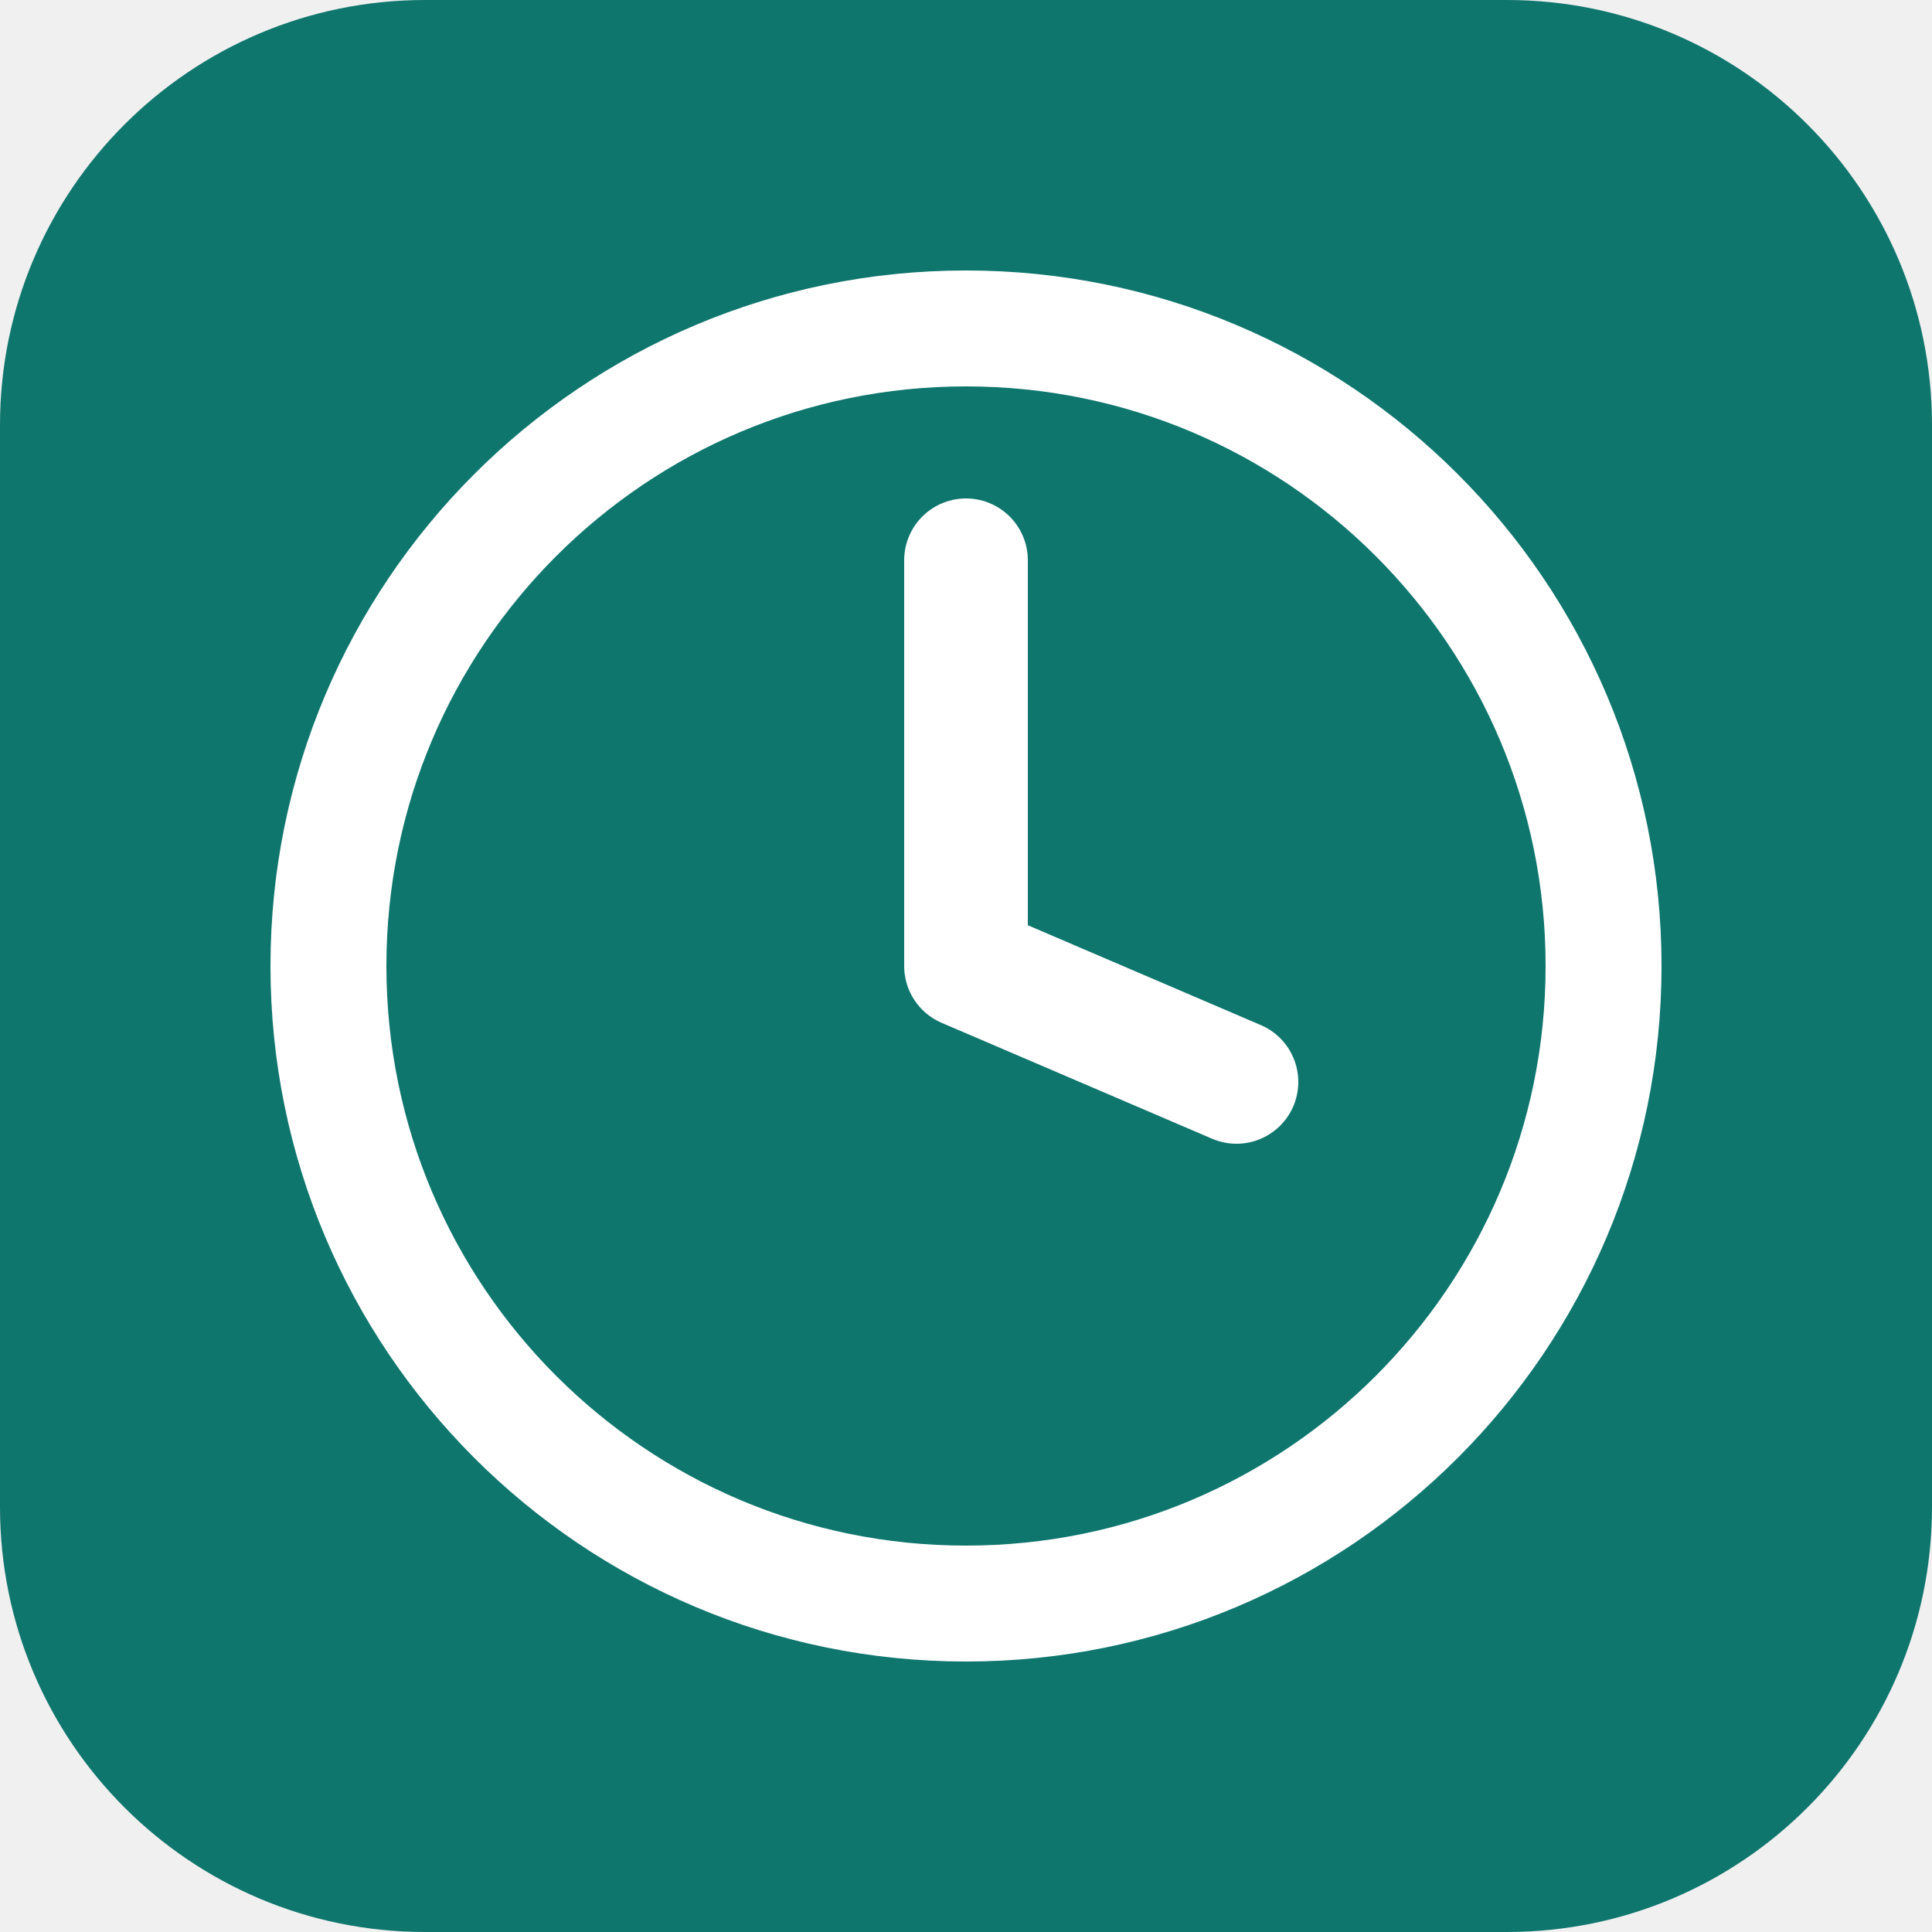
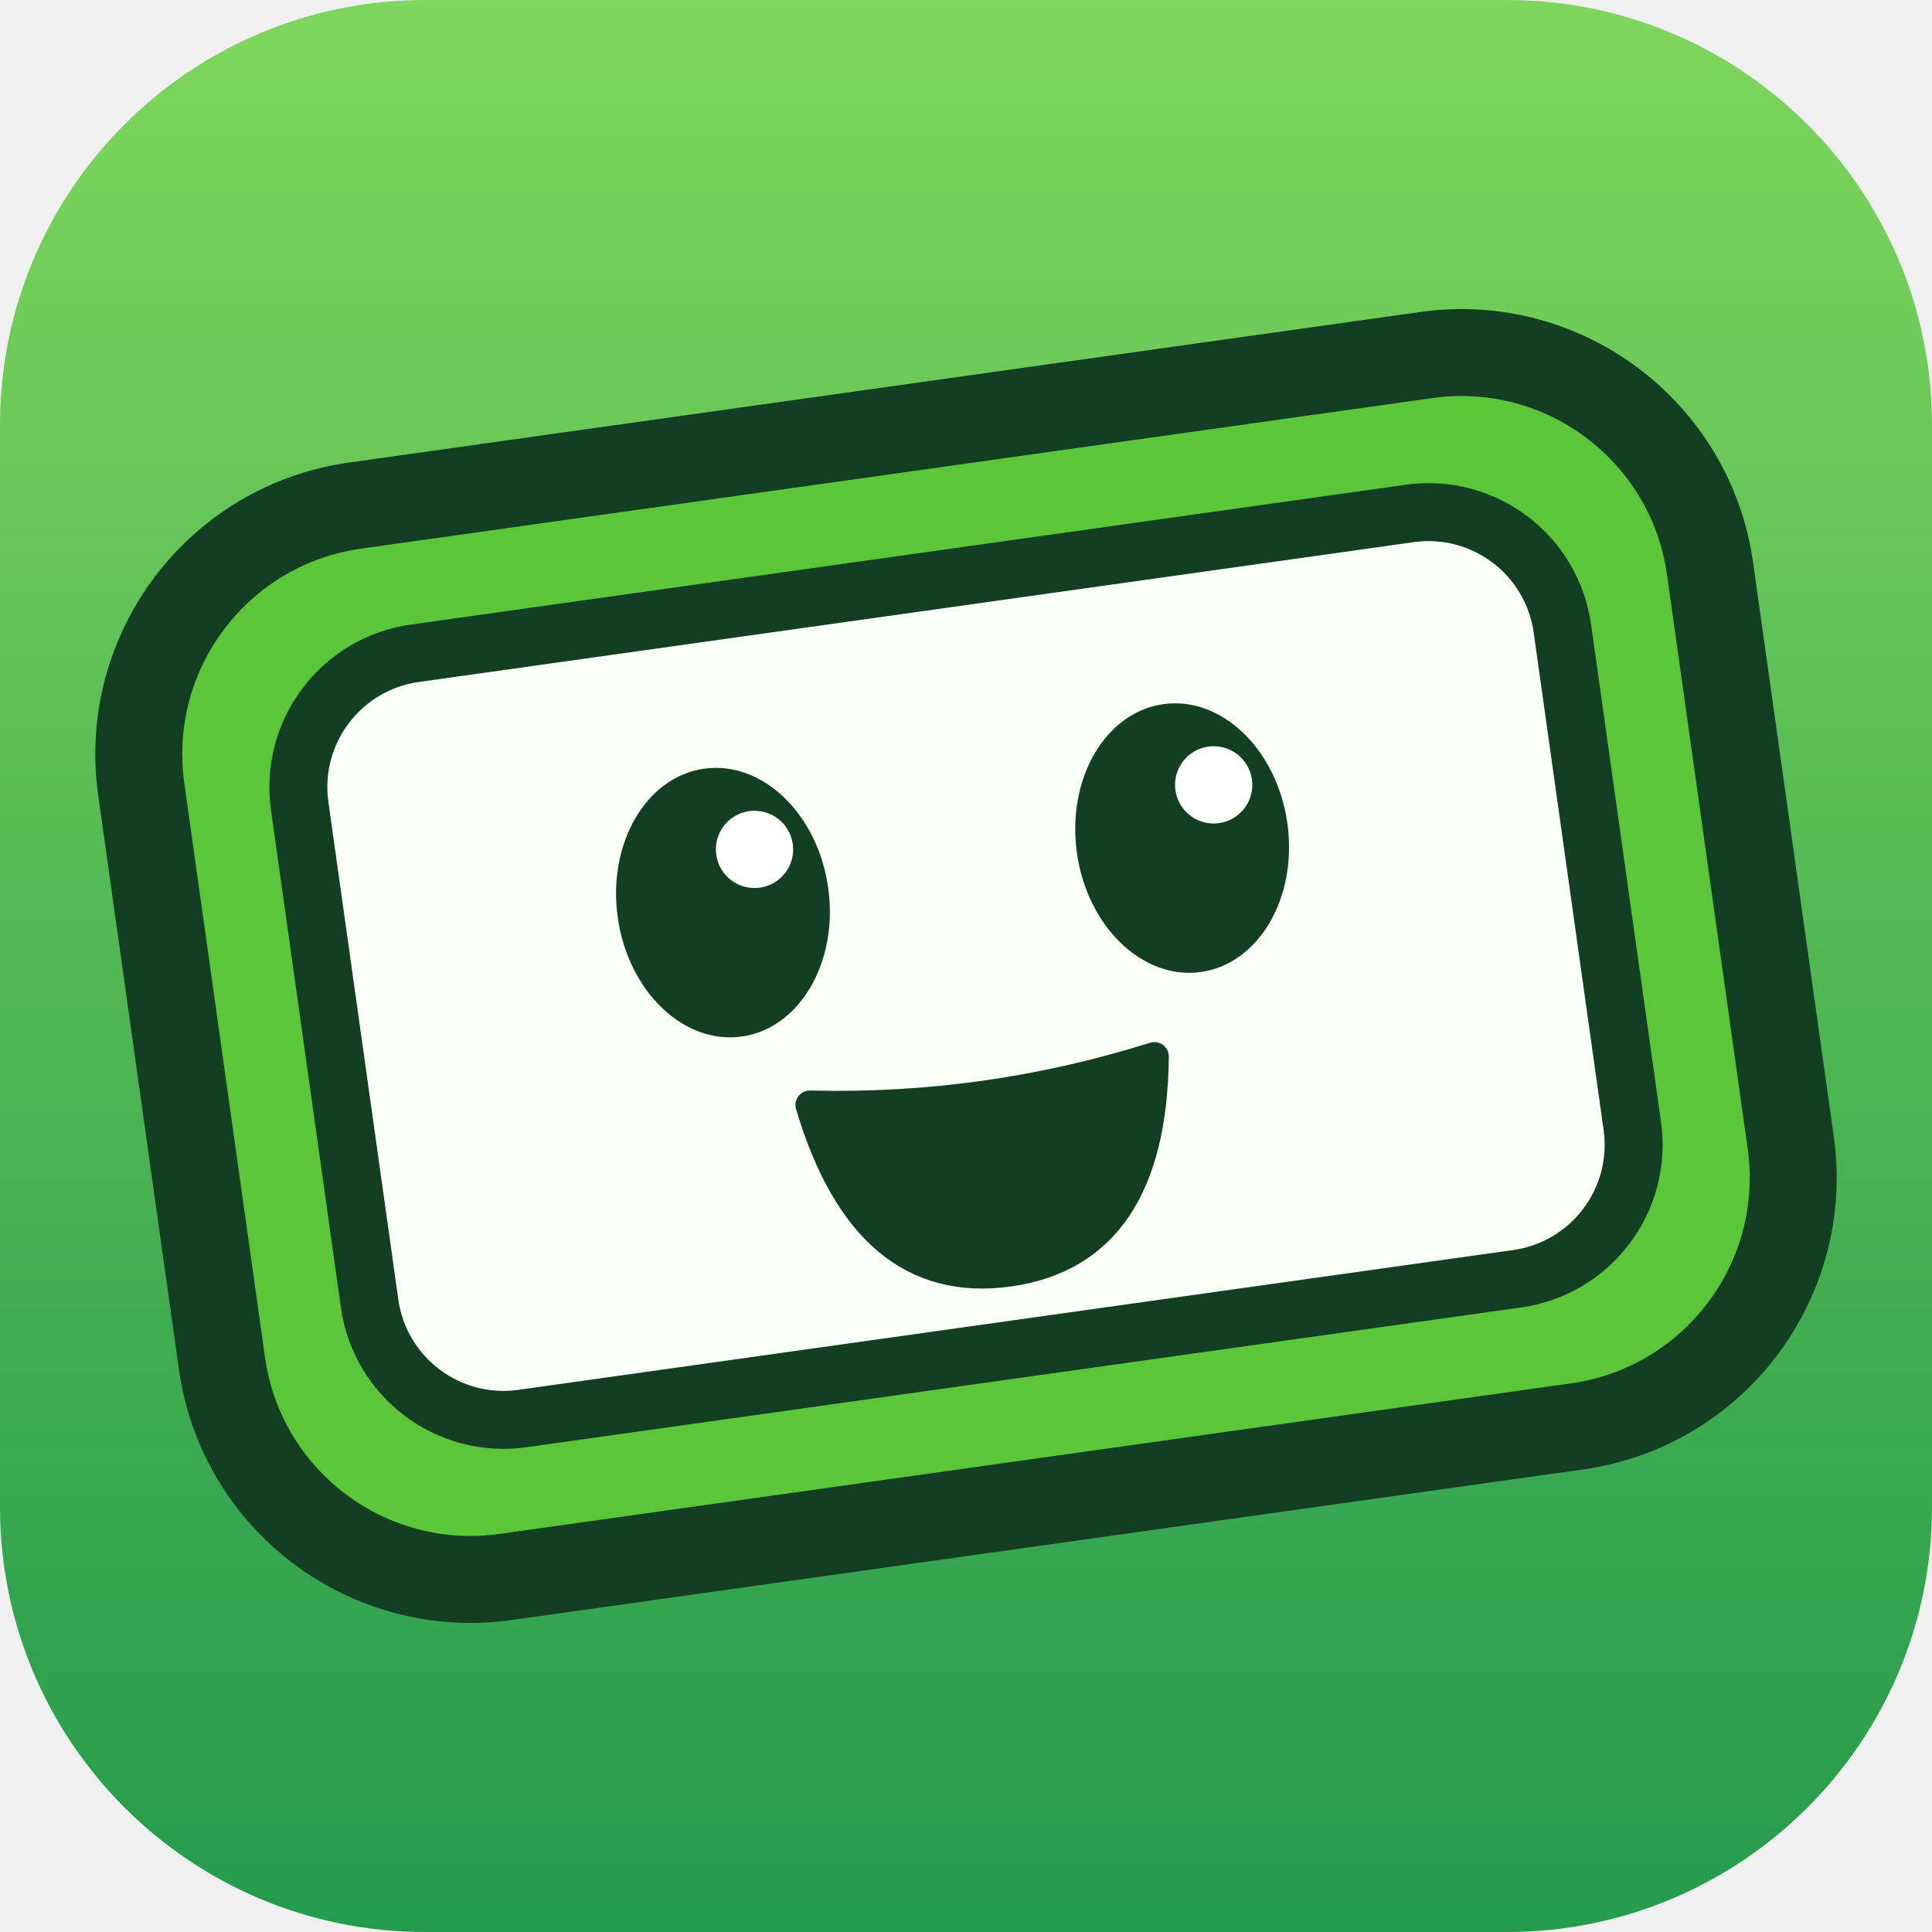
<svg xmlns="http://www.w3.org/2000/svg" viewBox="0 0 100 100">
-   <rect width="100" height="100" rx="22" fill="#0f766e" />
-   <circle cx="50" cy="50" r="33" fill="none" stroke="#fff" stroke-width="6" />
-   <path d="M50 50V29M50 50l14 6" stroke="#fff" stroke-width="6.4" stroke-linecap="round" />
+   <defs>
+     <linearGradient id="g" x1="0" y1="0" x2="0" y2="1">
+       <stop offset="0" stop-color="#7fd65c" />
+       <stop offset="1" stop-color="#249a4c" />
+     </linearGradient>
+   </defs>
+   <rect width="100" height="100" rx="22" fill="url(#g)" />
+   <g stroke="#123f22" stroke-linejoin="round" stroke-linecap="round" transform="rotate(-8 50 50)">
+     <rect x="9" y="22" width="82" height="56" rx="13" fill="#5cc63a" stroke-width="4.5" />
+     <rect x="17" y="30" width="66" height="40" rx="7" fill="#fbfdf7" stroke-width="3" />
+     <ellipse cx="38" cy="45" rx="5.5" ry="7" fill="#123f22" stroke="none" />
+     <ellipse cx="62" cy="45" rx="5.5" ry="7" fill="#123f22" stroke="none" />
+     <circle cx="40" cy="42.5" r="2" fill="#fff" stroke="none" />
+     <circle cx="64" cy="42.5" r="2" fill="#fff" stroke="none" />
+     <path d="M41 56 Q50 57.5 59 56 Q57.5 66 50 66 Q42.5 66 41 56 Z" fill="#123f22" stroke-width="1.5" />
+   </g>
</svg>
